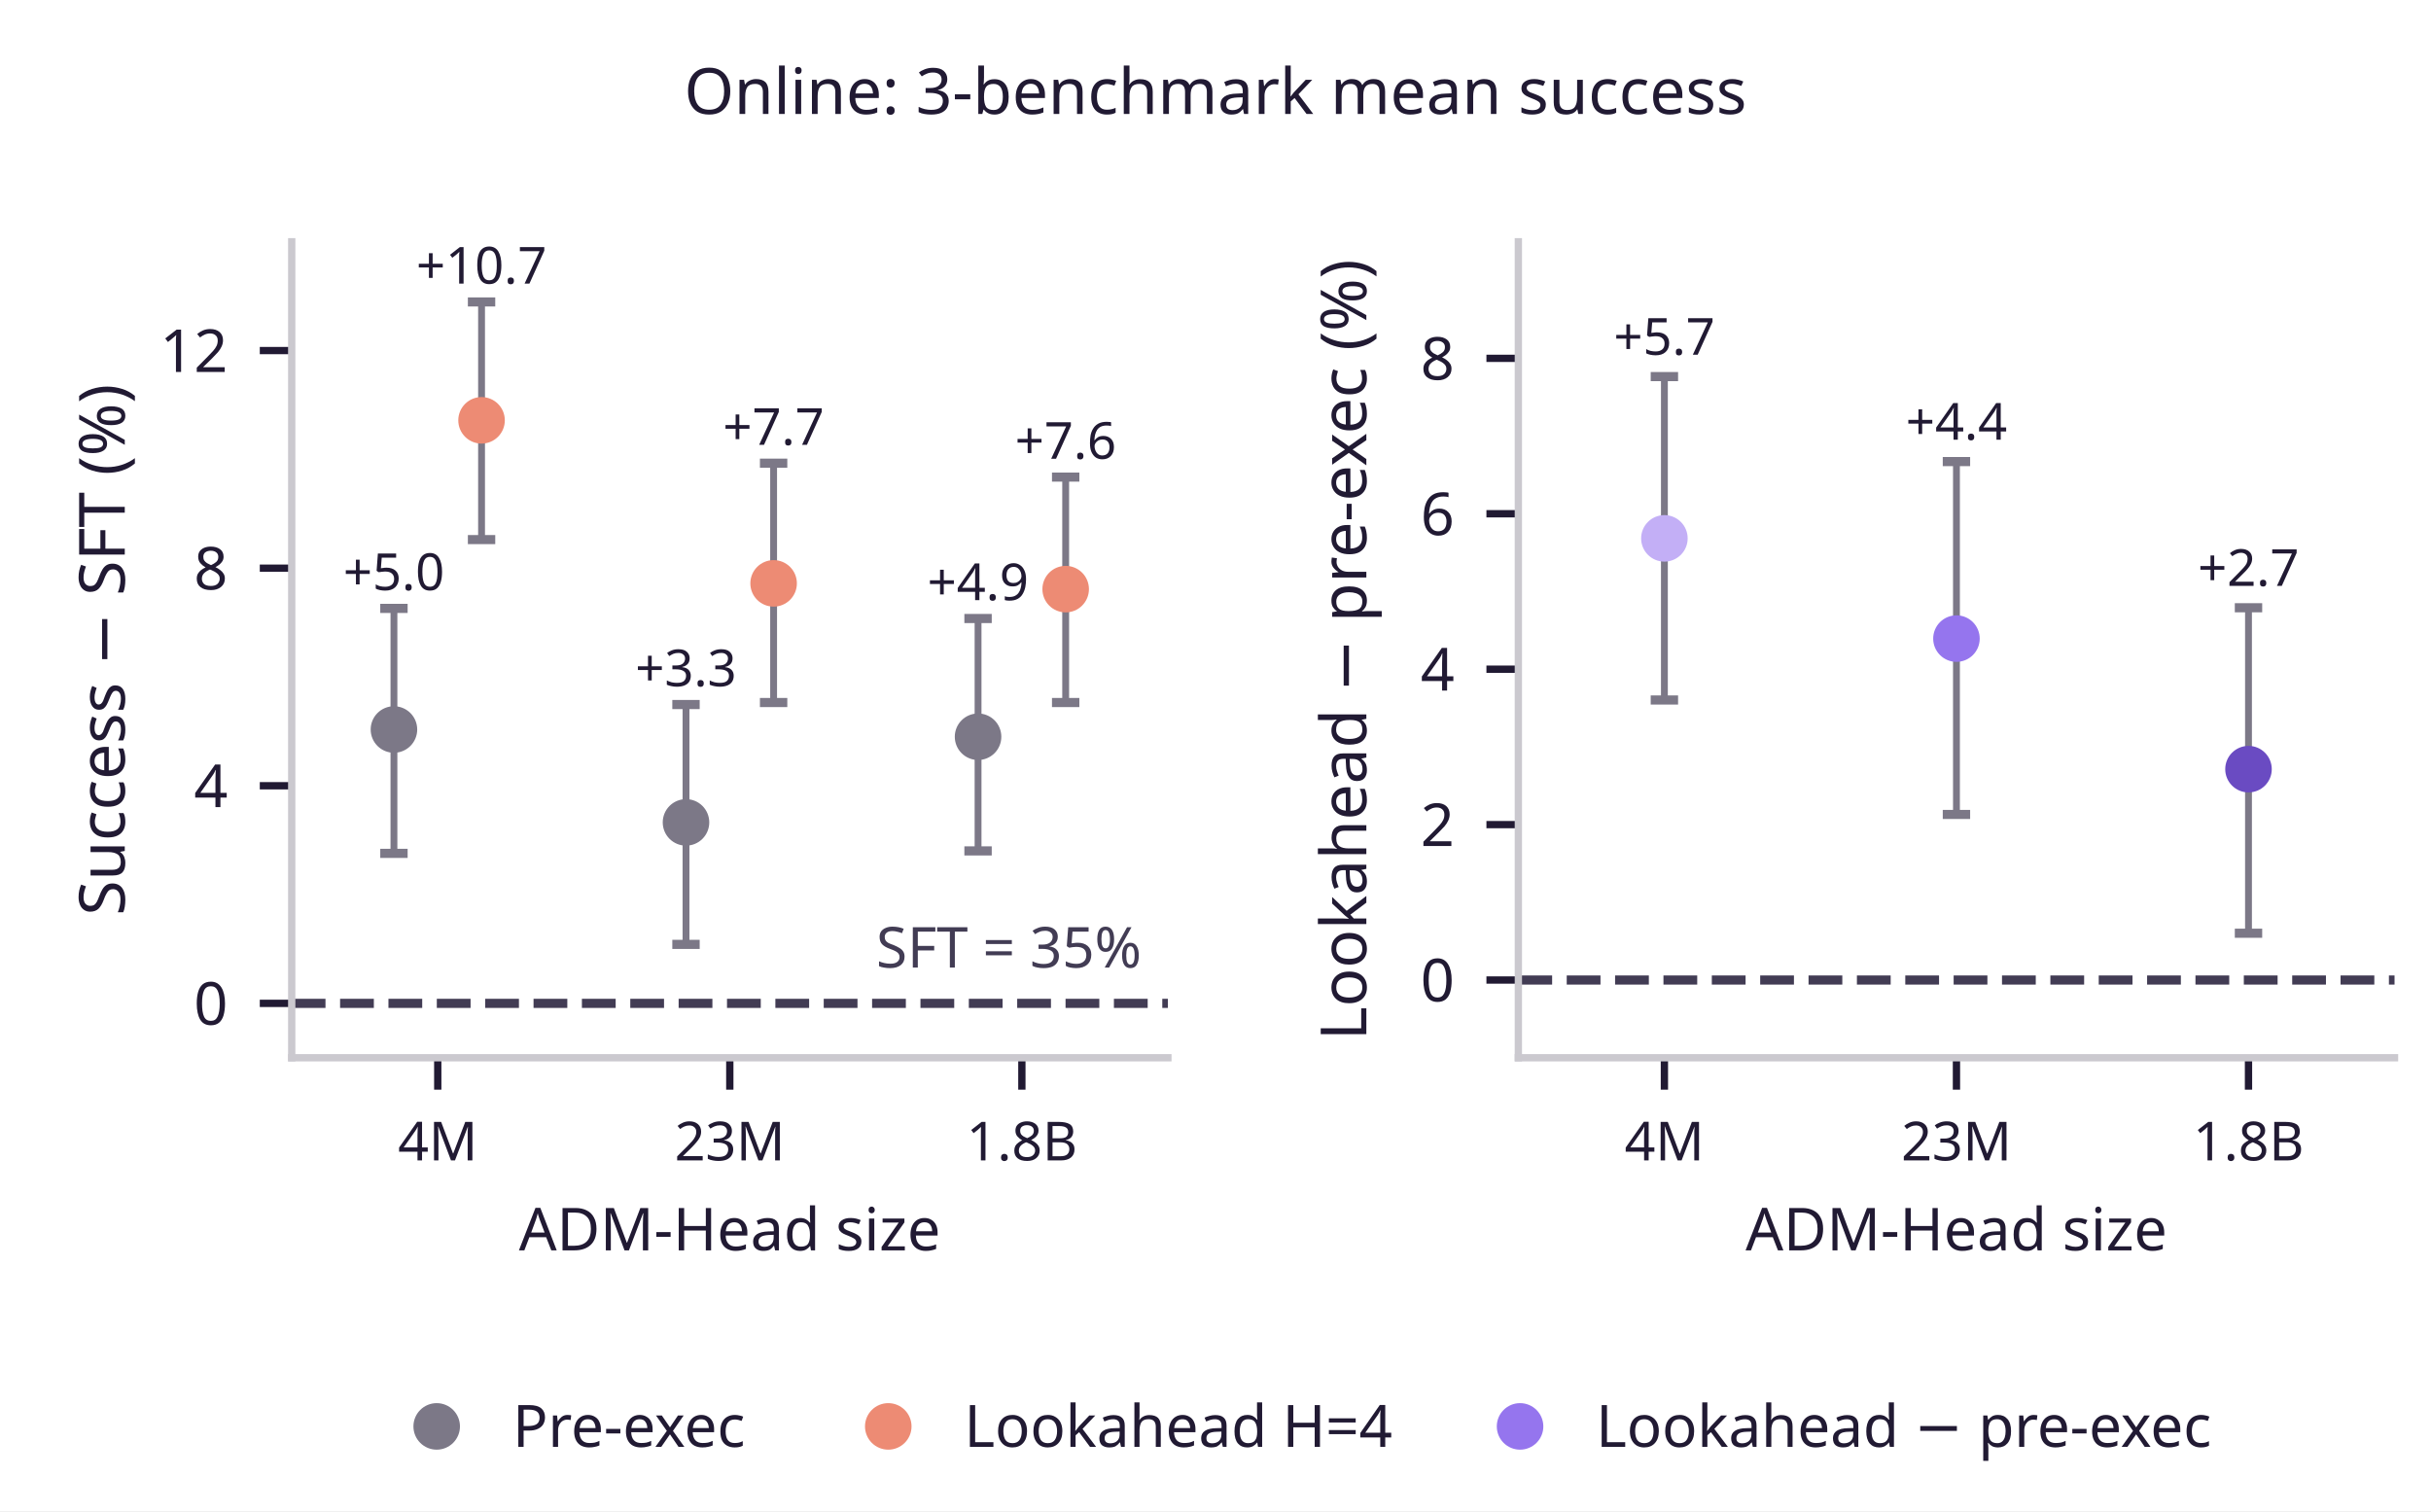
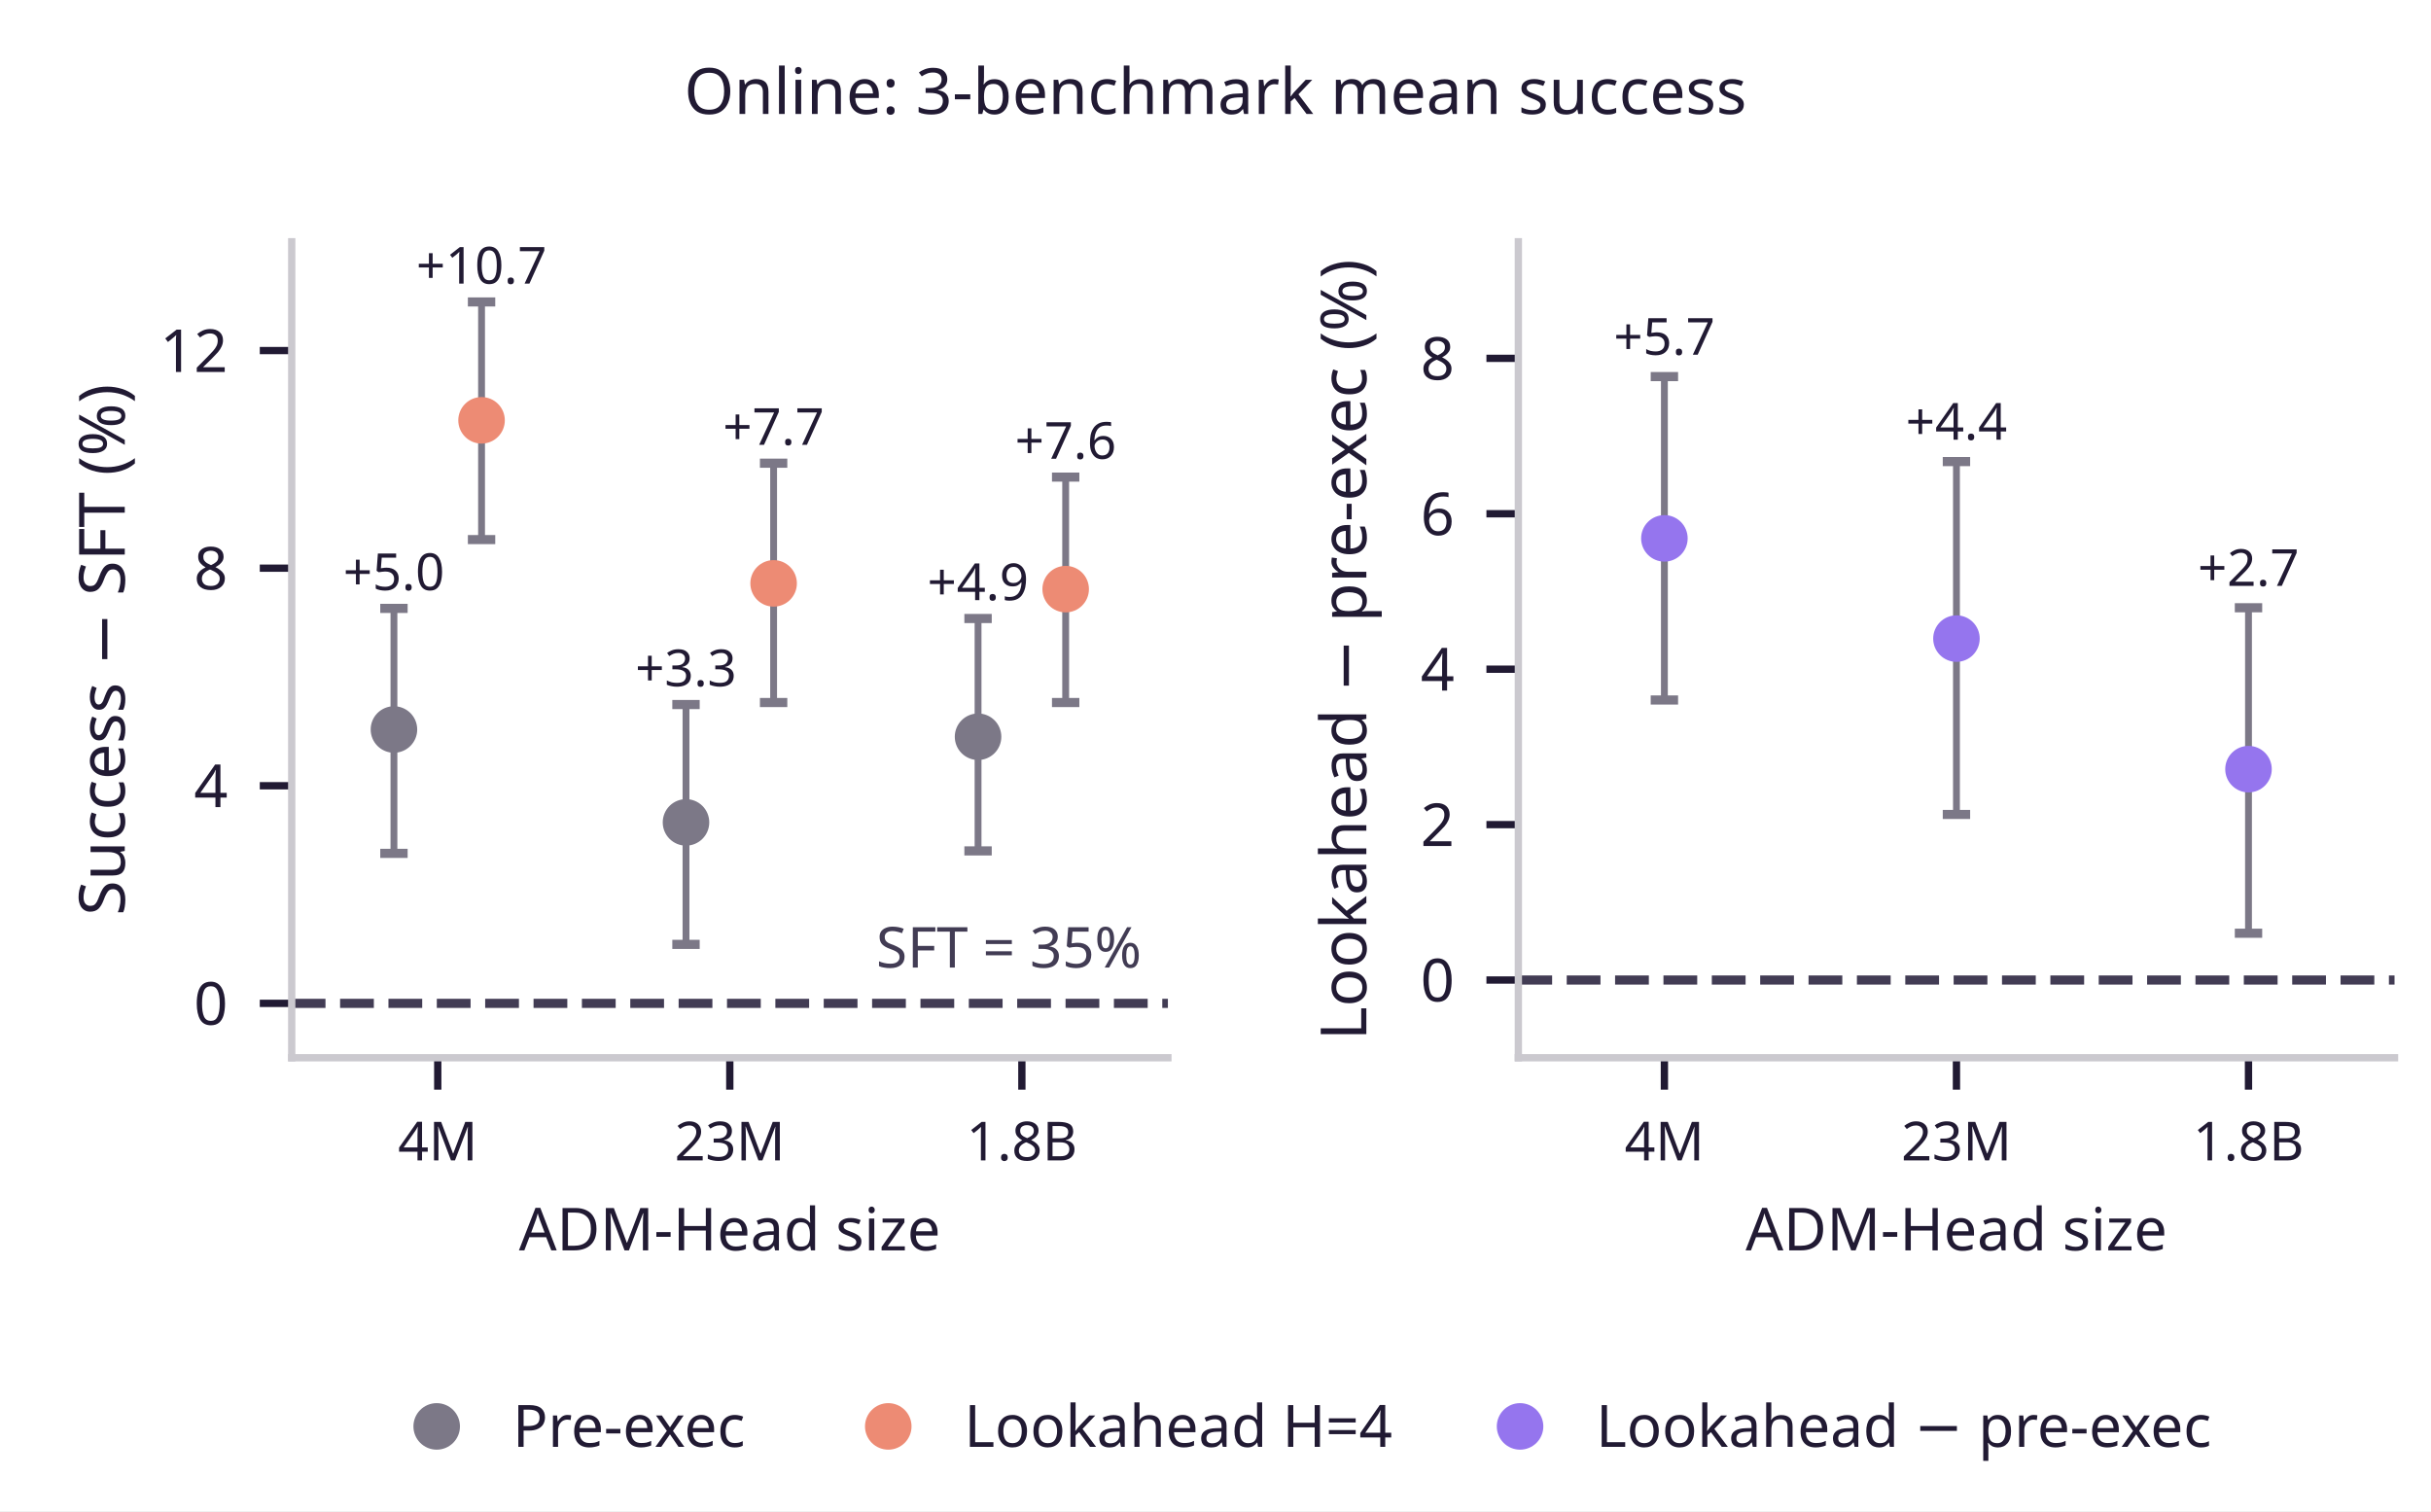
<svg xmlns="http://www.w3.org/2000/svg" xmlns:xlink="http://www.w3.org/1999/xlink" width="266.4pt" height="165.6pt" viewBox="0 0 266.4 165.6" version="1.1">
  <defs>
    <style type="text/css">*{stroke-linejoin: round; stroke-linecap: butt}</style>
  </defs>
  <g id="figure_1">
    <g id="patch_1">
      <path d="M 0 165.6 L 266.4 165.6 L 266.4 0 L 0 0 z " style="fill: #ffffff" />
    </g>
    <g id="axes_1">
      <g id="patch_2">
        <path d="M 31.968 115.92 L 127.983 115.92 L 127.983 26.496 L 31.968 26.496 z " style="fill: #ffffff" />
      </g>
      <g id="line2d_1">
-         <path d="M 31.968 109.958 L 127.983 109.958 " clip-path="url(#p1f131b0cde)" style="fill: none; stroke-dasharray: 3.7,1.6; stroke-dashoffset: 0; stroke: #423c54" />
+         <path d="M 31.968 109.958 L 127.983 109.958 " clip-path="url(#p833a7e7854)" style="fill: none; stroke-dasharray: 3.7,1.6; stroke-dashoffset: 0; stroke: #423c54" />
      </g>
      <g id="matplotlib.axis_1">
        <g id="xtick_1">
          <g id="line2d_2">
            <defs>
-               <path id="m6e76a0e6e7" d="M 0 0 L 0 3.5 " style="stroke: #211a33; stroke-width: 0.8" />
+               <path id="m2968e79f30" d="M 0 0 L 0 3.5 " style="stroke: #211a33; stroke-width: 0.8" />
            </defs>
            <g>
-               <use xlink:href="#m6e76a0e6e7" x="47.971" y="115.92" style="fill: #211a33; stroke: #211a33; stroke-width: 0.8" />
+               <use xlink:href="#m2968e79f30" x="47.971" y="115.92" style="fill: #211a33; stroke: #211a33; stroke-width: 0.8" />
            </g>
          </g>
          <g id="text_1">
            <text style="fill: #211a33; font: 5.9px 'Albert Sans'; text-anchor: middle" x="47.971" y="127.168" transform="rotate(-0 47.9705 127.168)">4M</text>
          </g>
        </g>
        <g id="xtick_2">
          <g id="line2d_3">
            <g>
-               <use xlink:href="#m6e76a0e6e7" x="79.975" y="115.92" style="fill: #211a33; stroke: #211a33; stroke-width: 0.8" />
+               <use xlink:href="#m2968e79f30" x="79.975" y="115.92" style="fill: #211a33; stroke: #211a33; stroke-width: 0.8" />
            </g>
          </g>
          <g id="text_2">
            <text style="fill: #211a33; font: 5.9px 'Albert Sans'; text-anchor: middle" x="79.975" y="127.168" transform="rotate(-0 79.9755 127.168)">23M</text>
          </g>
        </g>
        <g id="xtick_3">
          <g id="line2d_4">
            <g>
-               <use xlink:href="#m6e76a0e6e7" x="111.981" y="115.92" style="fill: #211a33; stroke: #211a33; stroke-width: 0.8" />
+               <use xlink:href="#m2968e79f30" x="111.981" y="115.92" style="fill: #211a33; stroke: #211a33; stroke-width: 0.8" />
            </g>
          </g>
          <g id="text_3">
            <text style="fill: #211a33; font: 5.9px 'Albert Sans'; text-anchor: middle" x="111.981" y="127.168" transform="rotate(-0 111.9805 127.168)">1.8B</text>
          </g>
        </g>
        <g id="text_4">
          <text style="fill: #211a33; font: 6.5px 'Albert Sans'; text-anchor: middle" x="79.975" y="137.028" transform="rotate(-0 79.9755 137.028)">ADM-Head size</text>
        </g>
      </g>
      <g id="matplotlib.axis_2">
        <g id="ytick_1">
          <g id="line2d_5">
            <defs>
-               <path id="m627008b966" d="M 0 0 L -3.5 0 " style="stroke: #211a33; stroke-width: 0.8" />
+               <path id="m007f7fd1d3" d="M 0 0 L -3.5 0 " style="stroke: #211a33; stroke-width: 0.8" />
            </defs>
            <g>
-               <use xlink:href="#m627008b966" x="31.968" y="109.958" style="fill: #211a33; stroke: #211a33; stroke-width: 0.8" />
+               <use xlink:href="#m007f7fd1d3" x="31.968" y="109.958" style="fill: #211a33; stroke: #211a33; stroke-width: 0.8" />
            </g>
          </g>
          <g id="text_5">
            <text style="fill: #211a33; font: 6.5px 'Albert Sans'; text-anchor: end" x="24.968" y="112.298" transform="rotate(-0 24.968 112.2984)">0</text>
          </g>
        </g>
        <g id="ytick_2">
          <g id="line2d_6">
            <g>
-               <use xlink:href="#m627008b966" x="31.968" y="86.112" style="fill: #211a33; stroke: #211a33; stroke-width: 0.8" />
+               <use xlink:href="#m007f7fd1d3" x="31.968" y="86.112" style="fill: #211a33; stroke: #211a33; stroke-width: 0.8" />
            </g>
          </g>
          <g id="text_6">
            <text style="fill: #211a33; font: 6.5px 'Albert Sans'; text-anchor: end" x="24.968" y="88.452" transform="rotate(-0 24.968 88.452)">4</text>
          </g>
        </g>
        <g id="ytick_3">
          <g id="line2d_7">
            <g>
-               <use xlink:href="#m627008b966" x="31.968" y="62.266" style="fill: #211a33; stroke: #211a33; stroke-width: 0.8" />
+               <use xlink:href="#m007f7fd1d3" x="31.968" y="62.266" style="fill: #211a33; stroke: #211a33; stroke-width: 0.8" />
            </g>
          </g>
          <g id="text_7">
            <text style="fill: #211a33; font: 6.5px 'Albert Sans'; text-anchor: end" x="24.968" y="64.606" transform="rotate(-0 24.968 64.6056)">8</text>
          </g>
        </g>
        <g id="ytick_4">
          <g id="line2d_8">
            <g>
-               <use xlink:href="#m627008b966" x="31.968" y="38.419" style="fill: #211a33; stroke: #211a33; stroke-width: 0.8" />
+               <use xlink:href="#m007f7fd1d3" x="31.968" y="38.419" style="fill: #211a33; stroke: #211a33; stroke-width: 0.8" />
            </g>
          </g>
          <g id="text_8">
            <text style="fill: #211a33; font: 6.5px 'Albert Sans'; text-anchor: end" x="24.968" y="40.759" transform="rotate(-0 24.968 40.7592)">12</text>
          </g>
        </g>
        <g id="text_9">
          <text style="fill: #211a33; font: 7px 'Albert Sans'; text-anchor: middle" x="13.673" y="71.208" transform="rotate(-90 13.67331 71.208)">Success − SFT (%)</text>
        </g>
      </g>
      <g id="patch_3">
        <path d="M 31.968 115.92 L 31.968 26.496 " style="fill: none; stroke: #cbc9cf; stroke-width: 0.8; stroke-linejoin: miter; stroke-linecap: square" />
      </g>
      <g id="patch_4">
        <path d="M 31.968 115.92 L 127.983 115.92 " style="fill: none; stroke: #cbc9cf; stroke-width: 0.8; stroke-linejoin: miter; stroke-linecap: square" />
      </g>
      <g id="LineCollection_1">
-         <path d="M 43.17 93.519 L 43.17 66.676 " clip-path="url(#p1f131b0cde)" style="fill: none; stroke: #7c7887; stroke-width: 0.75" />
+         <path d="M 43.17 93.519 L 43.17 66.676 " clip-path="url(#p833a7e7854)" style="fill: none; stroke: #7c7887; stroke-width: 0.75" />
      </g>
      <g id="line2d_9">
        <defs>
-           <path id="m4e848534e8" d="M 1.5 0 L -1.5 -0 " style="stroke: #7c7887" />
+           <path id="m5a3e186fe9" d="M 1.5 0 L -1.5 -0 " style="stroke: #7c7887" />
        </defs>
-         <g clip-path="url(#p1f131b0cde)">
-           <use xlink:href="#m4e848534e8" x="43.17" y="93.519" style="fill: #7c7887; stroke: #7c7887" />
+         <g clip-path="url(#p833a7e7854)">
+           <use xlink:href="#m5a3e186fe9" x="43.17" y="93.519" style="fill: #7c7887; stroke: #7c7887" />
        </g>
      </g>
      <g id="line2d_10">
-         <g clip-path="url(#p1f131b0cde)">
-           <use xlink:href="#m4e848534e8" x="43.17" y="66.676" style="fill: #7c7887; stroke: #7c7887" />
+         <g clip-path="url(#p833a7e7854)">
+           <use xlink:href="#m5a3e186fe9" x="43.17" y="66.676" style="fill: #7c7887; stroke: #7c7887" />
        </g>
      </g>
      <g id="text_10">
        <text style="fill: #211a33; font: 5.6px 'Albert Sans'; text-anchor: middle" x="43.17" y="64.662" transform="rotate(-0 43.16975 64.66175)">+5.0</text>
      </g>
      <g id="LineCollection_2">
-         <path d="M 52.771 59.133 L 52.771 33.091 " clip-path="url(#p1f131b0cde)" style="fill: none; stroke: #7c7887; stroke-width: 0.75" />
+         <path d="M 52.771 59.133 L 52.771 33.091 " clip-path="url(#p833a7e7854)" style="fill: none; stroke: #7c7887; stroke-width: 0.75" />
      </g>
      <g id="line2d_11">
-         <g clip-path="url(#p1f131b0cde)">
-           <use xlink:href="#m4e848534e8" x="52.771" y="59.133" style="fill: #7c7887; stroke: #7c7887" />
+         <g clip-path="url(#p833a7e7854)">
+           <use xlink:href="#m5a3e186fe9" x="52.771" y="59.133" style="fill: #7c7887; stroke: #7c7887" />
        </g>
      </g>
      <g id="line2d_12">
-         <g clip-path="url(#p1f131b0cde)">
-           <use xlink:href="#m4e848534e8" x="52.771" y="33.091" style="fill: #7c7887; stroke: #7c7887" />
+         <g clip-path="url(#p833a7e7854)">
+           <use xlink:href="#m5a3e186fe9" x="52.771" y="33.091" style="fill: #7c7887; stroke: #7c7887" />
        </g>
      </g>
      <g id="text_11">
        <text style="fill: #211a33; font: 5.6px 'Albert Sans'; text-anchor: middle" x="52.771" y="31.077" transform="rotate(-0 52.77125 31.07705)">+10.7</text>
      </g>
      <g id="LineCollection_3">
-         <path d="M 75.175 103.494 L 75.175 77.209 " clip-path="url(#p1f131b0cde)" style="fill: none; stroke: #7c7887; stroke-width: 0.75" />
+         <path d="M 75.175 103.494 L 75.175 77.209 " clip-path="url(#p833a7e7854)" style="fill: none; stroke: #7c7887; stroke-width: 0.75" />
      </g>
      <g id="line2d_13">
-         <g clip-path="url(#p1f131b0cde)">
-           <use xlink:href="#m4e848534e8" x="75.175" y="103.494" style="fill: #7c7887; stroke: #7c7887" />
+         <g clip-path="url(#p833a7e7854)">
+           <use xlink:href="#m5a3e186fe9" x="75.175" y="103.494" style="fill: #7c7887; stroke: #7c7887" />
        </g>
      </g>
      <g id="line2d_14">
-         <g clip-path="url(#p1f131b0cde)">
-           <use xlink:href="#m4e848534e8" x="75.175" y="77.209" style="fill: #7c7887; stroke: #7c7887" />
+         <g clip-path="url(#p833a7e7854)">
+           <use xlink:href="#m5a3e186fe9" x="75.175" y="77.209" style="fill: #7c7887; stroke: #7c7887" />
        </g>
      </g>
      <g id="text_12">
        <text style="fill: #211a33; font: 5.6px 'Albert Sans'; text-anchor: middle" x="75.175" y="75.195" transform="rotate(-0 75.17475 75.19516)">+3.3</text>
      </g>
      <g id="LineCollection_4">
-         <path d="M 84.776 76.991 L 84.776 50.762 " clip-path="url(#p1f131b0cde)" style="fill: none; stroke: #7c7887; stroke-width: 0.75" />
+         <path d="M 84.776 76.991 L 84.776 50.762 " clip-path="url(#p833a7e7854)" style="fill: none; stroke: #7c7887; stroke-width: 0.75" />
      </g>
      <g id="line2d_15">
-         <g clip-path="url(#p1f131b0cde)">
-           <use xlink:href="#m4e848534e8" x="84.776" y="76.991" style="fill: #7c7887; stroke: #7c7887" />
+         <g clip-path="url(#p833a7e7854)">
+           <use xlink:href="#m5a3e186fe9" x="84.776" y="76.991" style="fill: #7c7887; stroke: #7c7887" />
        </g>
      </g>
      <g id="line2d_16">
-         <g clip-path="url(#p1f131b0cde)">
-           <use xlink:href="#m4e848534e8" x="84.776" y="50.762" style="fill: #7c7887; stroke: #7c7887" />
+         <g clip-path="url(#p833a7e7854)">
+           <use xlink:href="#m5a3e186fe9" x="84.776" y="50.762" style="fill: #7c7887; stroke: #7c7887" />
        </g>
      </g>
      <g id="text_13">
        <text style="fill: #211a33; font: 5.6px 'Albert Sans'; text-anchor: middle" x="84.776" y="48.747" transform="rotate(-0 84.77625 48.74731)">+7.7</text>
      </g>
      <g id="LineCollection_5">
-         <path d="M 107.18 93.252 L 107.18 67.781 " clip-path="url(#p1f131b0cde)" style="fill: none; stroke: #7c7887; stroke-width: 0.75" />
+         <path d="M 107.18 93.252 L 107.18 67.781 " clip-path="url(#p833a7e7854)" style="fill: none; stroke: #7c7887; stroke-width: 0.75" />
      </g>
      <g id="line2d_17">
-         <g clip-path="url(#p1f131b0cde)">
-           <use xlink:href="#m4e848534e8" x="107.18" y="93.252" style="fill: #7c7887; stroke: #7c7887" />
+         <g clip-path="url(#p833a7e7854)">
+           <use xlink:href="#m5a3e186fe9" x="107.18" y="93.252" style="fill: #7c7887; stroke: #7c7887" />
        </g>
      </g>
      <g id="line2d_18">
-         <g clip-path="url(#p1f131b0cde)">
-           <use xlink:href="#m4e848534e8" x="107.18" y="67.781" style="fill: #7c7887; stroke: #7c7887" />
+         <g clip-path="url(#p833a7e7854)">
+           <use xlink:href="#m5a3e186fe9" x="107.18" y="67.781" style="fill: #7c7887; stroke: #7c7887" />
        </g>
      </g>
      <g id="text_14">
        <text style="fill: #211a33; font: 5.6px 'Albert Sans'; text-anchor: middle" x="107.18" y="65.766" transform="rotate(-0 107.1797 65.7664)">+4.9</text>
      </g>
      <g id="LineCollection_6">
-         <path d="M 116.781 76.992 L 116.781 52.285 " clip-path="url(#p1f131b0cde)" style="fill: none; stroke: #7c7887; stroke-width: 0.75" />
+         <path d="M 116.781 76.992 L 116.781 52.285 " clip-path="url(#p833a7e7854)" style="fill: none; stroke: #7c7887; stroke-width: 0.75" />
      </g>
      <g id="line2d_19">
-         <g clip-path="url(#p1f131b0cde)">
-           <use xlink:href="#m4e848534e8" x="116.781" y="76.992" style="fill: #7c7887; stroke: #7c7887" />
+         <g clip-path="url(#p833a7e7854)">
+           <use xlink:href="#m5a3e186fe9" x="116.781" y="76.992" style="fill: #7c7887; stroke: #7c7887" />
        </g>
      </g>
      <g id="line2d_20">
-         <g clip-path="url(#p1f131b0cde)">
-           <use xlink:href="#m4e848534e8" x="116.781" y="52.285" style="fill: #7c7887; stroke: #7c7887" />
+         <g clip-path="url(#p833a7e7854)">
+           <use xlink:href="#m5a3e186fe9" x="116.781" y="52.285" style="fill: #7c7887; stroke: #7c7887" />
        </g>
      </g>
      <g id="text_15">
        <text style="fill: #211a33; font: 5.6px 'Albert Sans'; text-anchor: middle" x="116.781" y="50.271" transform="rotate(-0 116.7812 50.27069)">+7.6</text>
      </g>
      <g id="text_16">
        <text style="fill: #423c54; font: 6.2px 'Albert Sans'; text-anchor: end" x="125.103" y="106.036" transform="rotate(-0 125.1025 106.0357)">SFT = 35%</text>
      </g>
      <g id="line2d_21">
        <defs>
-           <path id="m07f2026470" d="M 0 2.05 C 0.544 2.05 1.065 1.834 1.45 1.45 C 1.834 1.065 2.05 0.544 2.05 0 C 2.05 -0.544 1.834 -1.065 1.45 -1.45 C 1.065 -1.834 0.544 -2.05 0 -2.05 C -0.544 -2.05 -1.065 -1.834 -1.45 -1.45 C -1.834 -1.065 -2.05 -0.544 -2.05 0 C -2.05 0.544 -1.834 1.065 -1.45 1.45 C -1.065 1.834 -0.544 2.05 0 2.05 z " style="stroke: #7c7887" />
+           <path id="mf284fec061" d="M 0 2.05 C 0.544 2.05 1.065 1.834 1.45 1.45 C 1.834 1.065 2.05 0.544 2.05 0 C 2.05 -0.544 1.834 -1.065 1.45 -1.45 C 1.065 -1.834 0.544 -2.05 0 -2.05 C -0.544 -2.05 -1.065 -1.834 -1.45 -1.45 C -1.834 -1.065 -2.05 -0.544 -2.05 0 C -2.05 0.544 -1.834 1.065 -1.45 1.45 C -1.065 1.834 -0.544 2.05 0 2.05 z " style="stroke: #7c7887" />
        </defs>
-         <g clip-path="url(#p1f131b0cde)">
-           <use xlink:href="#m07f2026470" x="43.17" y="79.946" style="fill: #7c7887; stroke: #7c7887" />
+         <g clip-path="url(#p833a7e7854)">
+           <use xlink:href="#mf284fec061" x="43.17" y="79.946" style="fill: #7c7887; stroke: #7c7887" />
        </g>
      </g>
      <g id="line2d_22">
        <defs>
-           <path id="m2e774ea4b0" d="M 0 2.05 C 0.544 2.05 1.065 1.834 1.45 1.45 C 1.834 1.065 2.05 0.544 2.05 0 C 2.05 -0.544 1.834 -1.065 1.45 -1.45 C 1.065 -1.834 0.544 -2.05 0 -2.05 C -0.544 -2.05 -1.065 -1.834 -1.45 -1.45 C -1.834 -1.065 -2.05 -0.544 -2.05 0 C -2.05 0.544 -1.834 1.065 -1.45 1.45 C -1.065 1.834 -0.544 2.05 0 2.05 z " style="stroke: #ed8b74" />
+           <path id="m9a585de146" d="M 0 2.05 C 0.544 2.05 1.065 1.834 1.45 1.45 C 1.834 1.065 2.05 0.544 2.05 0 C 2.05 -0.544 1.834 -1.065 1.45 -1.45 C 1.065 -1.834 0.544 -2.05 0 -2.05 C -0.544 -2.05 -1.065 -1.834 -1.45 -1.45 C -1.834 -1.065 -2.05 -0.544 -2.05 0 C -2.05 0.544 -1.834 1.065 -1.45 1.45 C -1.065 1.834 -0.544 2.05 0 2.05 z " style="stroke: #ed8b74" />
        </defs>
-         <g clip-path="url(#p1f131b0cde)">
-           <use xlink:href="#m2e774ea4b0" x="52.771" y="46.064" style="fill: #ed8b74; stroke: #ed8b74" />
+         <g clip-path="url(#p833a7e7854)">
+           <use xlink:href="#m9a585de146" x="52.771" y="46.064" style="fill: #ed8b74; stroke: #ed8b74" />
        </g>
      </g>
      <g id="line2d_23">
-         <g clip-path="url(#p1f131b0cde)">
-           <use xlink:href="#m07f2026470" x="75.175" y="90.125" style="fill: #7c7887; stroke: #7c7887" />
+         <g clip-path="url(#p833a7e7854)">
+           <use xlink:href="#mf284fec061" x="75.175" y="90.125" style="fill: #7c7887; stroke: #7c7887" />
        </g>
      </g>
      <g id="line2d_24">
-         <g clip-path="url(#p1f131b0cde)">
-           <use xlink:href="#m2e774ea4b0" x="84.776" y="63.932" style="fill: #ed8b74; stroke: #ed8b74" />
+         <g clip-path="url(#p833a7e7854)">
+           <use xlink:href="#m9a585de146" x="84.776" y="63.932" style="fill: #ed8b74; stroke: #ed8b74" />
        </g>
      </g>
      <g id="line2d_25">
-         <g clip-path="url(#p1f131b0cde)">
-           <use xlink:href="#m07f2026470" x="107.18" y="80.74" style="fill: #7c7887; stroke: #7c7887" />
+         <g clip-path="url(#p833a7e7854)">
+           <use xlink:href="#mf284fec061" x="107.18" y="80.74" style="fill: #7c7887; stroke: #7c7887" />
        </g>
      </g>
      <g id="line2d_26">
-         <g clip-path="url(#p1f131b0cde)">
-           <use xlink:href="#m2e774ea4b0" x="116.781" y="64.563" style="fill: #ed8b74; stroke: #ed8b74" />
+         <g clip-path="url(#p833a7e7854)">
+           <use xlink:href="#m9a585de146" x="116.781" y="64.563" style="fill: #ed8b74; stroke: #ed8b74" />
        </g>
      </g>
    </g>
    <g id="axes_2">
      <g id="patch_5">
        <path d="M 166.389 115.92 L 262.404 115.92 L 262.404 26.496 L 166.389 26.496 z " style="fill: #ffffff" />
      </g>
      <g id="line2d_27">
-         <path d="M 166.389 107.403 L 262.404 107.403 " clip-path="url(#p30c6033f74)" style="fill: none; stroke-dasharray: 3.7,1.6; stroke-dashoffset: 0; stroke: #423c54" />
+         <path d="M 166.389 107.403 L 262.404 107.403 " clip-path="url(#p208d2e3957)" style="fill: none; stroke-dasharray: 3.7,1.6; stroke-dashoffset: 0; stroke: #423c54" />
      </g>
      <g id="matplotlib.axis_3">
        <g id="xtick_4">
          <g id="line2d_28">
            <g>
-               <use xlink:href="#m6e76a0e6e7" x="182.392" y="115.92" style="fill: #211a33; stroke: #211a33; stroke-width: 0.8" />
+               <use xlink:href="#m2968e79f30" x="182.392" y="115.92" style="fill: #211a33; stroke: #211a33; stroke-width: 0.8" />
            </g>
          </g>
          <g id="text_17">
            <text style="fill: #211a33; font: 5.9px 'Albert Sans'; text-anchor: middle" x="182.392" y="127.168" transform="rotate(-0 182.3915 127.168)">4M</text>
          </g>
        </g>
        <g id="xtick_5">
          <g id="line2d_29">
            <g>
-               <use xlink:href="#m6e76a0e6e7" x="214.397" y="115.92" style="fill: #211a33; stroke: #211a33; stroke-width: 0.8" />
+               <use xlink:href="#m2968e79f30" x="214.397" y="115.92" style="fill: #211a33; stroke: #211a33; stroke-width: 0.8" />
            </g>
          </g>
          <g id="text_18">
            <text style="fill: #211a33; font: 5.9px 'Albert Sans'; text-anchor: middle" x="214.397" y="127.168" transform="rotate(-0 214.3965 127.168)">23M</text>
          </g>
        </g>
        <g id="xtick_6">
          <g id="line2d_30">
            <g>
-               <use xlink:href="#m6e76a0e6e7" x="246.401" y="115.92" style="fill: #211a33; stroke: #211a33; stroke-width: 0.8" />
+               <use xlink:href="#m2968e79f30" x="246.401" y="115.92" style="fill: #211a33; stroke: #211a33; stroke-width: 0.8" />
            </g>
          </g>
          <g id="text_19">
            <text style="fill: #211a33; font: 5.9px 'Albert Sans'; text-anchor: middle" x="246.401" y="127.168" transform="rotate(-0 246.4015 127.168)">1.8B</text>
          </g>
        </g>
        <g id="text_20">
          <text style="fill: #211a33; font: 6.5px 'Albert Sans'; text-anchor: middle" x="214.397" y="137.028" transform="rotate(-0 214.3965 137.028)">ADM-Head size</text>
        </g>
      </g>
      <g id="matplotlib.axis_4">
        <g id="ytick_5">
          <g id="line2d_31">
            <g>
-               <use xlink:href="#m627008b966" x="166.389" y="107.403" style="fill: #211a33; stroke: #211a33; stroke-width: 0.8" />
+               <use xlink:href="#m007f7fd1d3" x="166.389" y="107.403" style="fill: #211a33; stroke: #211a33; stroke-width: 0.8" />
            </g>
          </g>
          <g id="text_21">
            <text style="fill: #211a33; font: 6.5px 'Albert Sans'; text-anchor: end" x="159.389" y="109.743" transform="rotate(-0 159.389 109.7434)">0</text>
          </g>
        </g>
        <g id="ytick_6">
          <g id="line2d_32">
            <g>
-               <use xlink:href="#m627008b966" x="166.389" y="90.37" style="fill: #211a33; stroke: #211a33; stroke-width: 0.8" />
+               <use xlink:href="#m007f7fd1d3" x="166.389" y="90.37" style="fill: #211a33; stroke: #211a33; stroke-width: 0.8" />
            </g>
          </g>
          <g id="text_22">
            <text style="fill: #211a33; font: 6.5px 'Albert Sans'; text-anchor: end" x="159.389" y="92.71" transform="rotate(-0 159.389 92.71029)">2</text>
          </g>
        </g>
        <g id="ytick_7">
          <g id="line2d_33">
            <g>
-               <use xlink:href="#m627008b966" x="166.389" y="73.337" style="fill: #211a33; stroke: #211a33; stroke-width: 0.8" />
+               <use xlink:href="#m007f7fd1d3" x="166.389" y="73.337" style="fill: #211a33; stroke: #211a33; stroke-width: 0.8" />
            </g>
          </g>
          <g id="text_23">
            <text style="fill: #211a33; font: 6.5px 'Albert Sans'; text-anchor: end" x="159.389" y="75.677" transform="rotate(-0 159.389 75.67714)">4</text>
          </g>
        </g>
        <g id="ytick_8">
          <g id="line2d_34">
            <g>
-               <use xlink:href="#m627008b966" x="166.389" y="56.304" style="fill: #211a33; stroke: #211a33; stroke-width: 0.8" />
+               <use xlink:href="#m007f7fd1d3" x="166.389" y="56.304" style="fill: #211a33; stroke: #211a33; stroke-width: 0.8" />
            </g>
          </g>
          <g id="text_24">
            <text style="fill: #211a33; font: 6.5px 'Albert Sans'; text-anchor: end" x="159.389" y="58.644" transform="rotate(-0 159.389 58.644)">6</text>
          </g>
        </g>
        <g id="ytick_9">
          <g id="line2d_35">
            <g>
-               <use xlink:href="#m627008b966" x="166.389" y="39.271" style="fill: #211a33; stroke: #211a33; stroke-width: 0.8" />
+               <use xlink:href="#m007f7fd1d3" x="166.389" y="39.271" style="fill: #211a33; stroke: #211a33; stroke-width: 0.8" />
            </g>
          </g>
          <g id="text_25">
            <text style="fill: #211a33; font: 6.5px 'Albert Sans'; text-anchor: end" x="159.389" y="41.611" transform="rotate(-0 159.389 41.61086)">8</text>
          </g>
        </g>
        <g id="text_26">
          <text style="fill: #211a33; font: 7px 'Albert Sans'; text-anchor: middle" x="149.732" y="71.208" transform="rotate(-90 149.7315 71.208)">Lookahead − pre-exec (%)</text>
        </g>
      </g>
      <g id="patch_6">
        <path d="M 166.389 115.92 L 166.389 26.496 " style="fill: none; stroke: #cbc9cf; stroke-width: 0.8; stroke-linejoin: miter; stroke-linecap: square" />
      </g>
      <g id="patch_7">
        <path d="M 166.389 115.92 L 262.404 115.92 " style="fill: none; stroke: #cbc9cf; stroke-width: 0.8; stroke-linejoin: miter; stroke-linecap: square" />
      </g>
      <g id="LineCollection_7">
-         <path d="M 182.392 76.711 L 182.392 41.27 " clip-path="url(#p30c6033f74)" style="fill: none; stroke: #7c7887; stroke-width: 0.75" />
+         <path d="M 182.392 76.711 L 182.392 41.27 " clip-path="url(#p208d2e3957)" style="fill: none; stroke: #7c7887; stroke-width: 0.75" />
      </g>
      <g id="line2d_36">
-         <g clip-path="url(#p30c6033f74)">
-           <use xlink:href="#m4e848534e8" x="182.392" y="76.711" style="fill: #7c7887; stroke: #7c7887" />
+         <g clip-path="url(#p208d2e3957)">
+           <use xlink:href="#m5a3e186fe9" x="182.392" y="76.711" style="fill: #7c7887; stroke: #7c7887" />
        </g>
      </g>
      <g id="line2d_37">
-         <g clip-path="url(#p30c6033f74)">
-           <use xlink:href="#m4e848534e8" x="182.392" y="41.27" style="fill: #7c7887; stroke: #7c7887" />
+         <g clip-path="url(#p208d2e3957)">
+           <use xlink:href="#m5a3e186fe9" x="182.392" y="41.27" style="fill: #7c7887; stroke: #7c7887" />
        </g>
      </g>
      <g id="text_27">
        <text style="fill: #211a33; font: 5.6px 'Albert Sans'; text-anchor: middle" x="182.392" y="38.872" transform="rotate(-0 182.3915 38.87243)">+5.7</text>
      </g>
      <g id="LineCollection_8">
-         <path d="M 214.397 89.254 L 214.397 50.584 " clip-path="url(#p30c6033f74)" style="fill: none; stroke: #7c7887; stroke-width: 0.75" />
+         <path d="M 214.397 89.254 L 214.397 50.584 " clip-path="url(#p208d2e3957)" style="fill: none; stroke: #7c7887; stroke-width: 0.75" />
      </g>
      <g id="line2d_38">
-         <g clip-path="url(#p30c6033f74)">
-           <use xlink:href="#m4e848534e8" x="214.397" y="89.254" style="fill: #7c7887; stroke: #7c7887" />
+         <g clip-path="url(#p208d2e3957)">
+           <use xlink:href="#m5a3e186fe9" x="214.397" y="89.254" style="fill: #7c7887; stroke: #7c7887" />
        </g>
      </g>
      <g id="line2d_39">
-         <g clip-path="url(#p30c6033f74)">
-           <use xlink:href="#m4e848534e8" x="214.397" y="50.584" style="fill: #7c7887; stroke: #7c7887" />
+         <g clip-path="url(#p208d2e3957)">
+           <use xlink:href="#m5a3e186fe9" x="214.397" y="50.584" style="fill: #7c7887; stroke: #7c7887" />
        </g>
      </g>
      <g id="text_28">
        <text style="fill: #211a33; font: 5.6px 'Albert Sans'; text-anchor: middle" x="214.397" y="48.186" transform="rotate(-0 214.3965 48.18606)">+4.4</text>
      </g>
      <g id="LineCollection_9">
-         <path d="M 246.401 102.27 L 246.401 66.604 " clip-path="url(#p30c6033f74)" style="fill: none; stroke: #7c7887; stroke-width: 0.75" />
+         <path d="M 246.401 102.27 L 246.401 66.604 " clip-path="url(#p208d2e3957)" style="fill: none; stroke: #7c7887; stroke-width: 0.75" />
      </g>
      <g id="line2d_40">
-         <g clip-path="url(#p30c6033f74)">
-           <use xlink:href="#m4e848534e8" x="246.401" y="102.27" style="fill: #7c7887; stroke: #7c7887" />
+         <g clip-path="url(#p208d2e3957)">
+           <use xlink:href="#m5a3e186fe9" x="246.401" y="102.27" style="fill: #7c7887; stroke: #7c7887" />
        </g>
      </g>
      <g id="line2d_41">
-         <g clip-path="url(#p30c6033f74)">
-           <use xlink:href="#m4e848534e8" x="246.401" y="66.604" style="fill: #7c7887; stroke: #7c7887" />
+         <g clip-path="url(#p208d2e3957)">
+           <use xlink:href="#m5a3e186fe9" x="246.401" y="66.604" style="fill: #7c7887; stroke: #7c7887" />
        </g>
      </g>
      <g id="text_29">
        <text style="fill: #211a33; font: 5.6px 'Albert Sans'; text-anchor: middle" x="246.401" y="64.207" transform="rotate(-0 246.4015 64.20691)">+2.7</text>
      </g>
      <g id="line2d_42">
        <defs>
-           <path id="m9f743860e1" d="M 0 2.05 C 0.544 2.05 1.065 1.834 1.45 1.45 C 1.834 1.065 2.05 0.544 2.05 0 C 2.05 -0.544 1.834 -1.065 1.45 -1.45 C 1.065 -1.834 0.544 -2.05 0 -2.05 C -0.544 -2.05 -1.065 -1.834 -1.45 -1.45 C -1.834 -1.065 -2.05 -0.544 -2.05 0 C -2.05 0.544 -1.834 1.065 -1.45 1.45 C -1.065 1.834 -0.544 2.05 0 2.05 z " style="stroke: #c3aff6" />
+           <path id="mab739a21d6" d="M 0 2.05 C 0.544 2.05 1.065 1.834 1.45 1.45 C 1.834 1.065 2.05 0.544 2.05 0 C 2.05 -0.544 1.834 -1.065 1.45 -1.45 C 1.065 -1.834 0.544 -2.05 0 -2.05 C -0.544 -2.05 -1.065 -1.834 -1.45 -1.45 C -1.834 -1.065 -2.05 -0.544 -2.05 0 C -2.05 0.544 -1.834 1.065 -1.45 1.45 C -1.065 1.834 -0.544 2.05 0 2.05 z " style="stroke: #9575ee" />
        </defs>
-         <g clip-path="url(#p30c6033f74)">
-           <use xlink:href="#m9f743860e1" x="182.392" y="59" style="fill: #c3aff6; stroke: #c3aff6" />
+         <g clip-path="url(#p208d2e3957)">
+           <use xlink:href="#mab739a21d6" x="182.392" y="59" style="fill: #9575ee; stroke: #9575ee" />
        </g>
      </g>
      <g id="line2d_43">
-         <defs>
-           <path id="mdc8a953043" d="M 0 2.05 C 0.544 2.05 1.065 1.834 1.45 1.45 C 1.834 1.065 2.05 0.544 2.05 0 C 2.05 -0.544 1.834 -1.065 1.45 -1.45 C 1.065 -1.834 0.544 -2.05 0 -2.05 C -0.544 -2.05 -1.065 -1.834 -1.45 -1.45 C -1.834 -1.065 -2.05 -0.544 -2.05 0 C -2.05 0.544 -1.834 1.065 -1.45 1.45 C -1.065 1.834 -0.544 2.05 0 2.05 z " style="stroke: #9575ee" />
-         </defs>
-         <g clip-path="url(#p30c6033f74)">
-           <use xlink:href="#mdc8a953043" x="214.397" y="69.984" style="fill: #9575ee; stroke: #9575ee" />
+         <g clip-path="url(#p208d2e3957)">
+           <use xlink:href="#mab739a21d6" x="214.397" y="69.984" style="fill: #9575ee; stroke: #9575ee" />
        </g>
      </g>
      <g id="line2d_44">
-         <defs>
-           <path id="m30e15b90d7" d="M 0 2.05 C 0.544 2.05 1.065 1.834 1.45 1.45 C 1.834 1.065 2.05 0.544 2.05 0 C 2.05 -0.544 1.834 -1.065 1.45 -1.45 C 1.065 -1.834 0.544 -2.05 0 -2.05 C -0.544 -2.05 -1.065 -1.834 -1.45 -1.45 C -1.834 -1.065 -2.05 -0.544 -2.05 0 C -2.05 0.544 -1.834 1.065 -1.45 1.45 C -1.065 1.834 -0.544 2.05 0 2.05 z " style="stroke: #6a4bc2" />
-         </defs>
-         <g clip-path="url(#p30c6033f74)">
-           <use xlink:href="#m30e15b90d7" x="246.401" y="84.292" style="fill: #6a4bc2; stroke: #6a4bc2" />
+         <g clip-path="url(#p208d2e3957)">
+           <use xlink:href="#mab739a21d6" x="246.401" y="84.292" style="fill: #9575ee; stroke: #9575ee" />
        </g>
      </g>
    </g>
    <g id="text_30">
      <text style="fill: #211a33; font: 7px 'Albert Sans'; text-anchor: middle" x="133.2" y="12.492" transform="rotate(-0 133.2 12.492)">Online: 3-benchmark mean success</text>
    </g>
    <g id="legend_1">
      <g id="line2d_45">
        <g>
-           <use xlink:href="#m07f2026470" x="47.855" y="156.32" style="fill: #7c7887; stroke: #7c7887" />
+           <use xlink:href="#mf284fec061" x="47.855" y="156.32" style="fill: #7c7887; stroke: #7c7887" />
        </g>
      </g>
      <g id="text_31">
        <text style="fill: #211a33; font: 6.4px 'Albert Sans'; text-anchor: start" x="56.175" y="158.56" transform="rotate(-0 56.175 158.56)">Pre-exec</text>
      </g>
      <g id="line2d_46">
        <g>
-           <use xlink:href="#m2e774ea4b0" x="97.34" y="156.32" style="fill: #ed8b74; stroke: #ed8b74" />
+           <use xlink:href="#m9a585de146" x="97.34" y="156.32" style="fill: #ed8b74; stroke: #ed8b74" />
        </g>
      </g>
      <g id="text_32">
        <text style="fill: #211a33; font: 6.4px 'Albert Sans'; text-anchor: start" x="105.66" y="158.56" transform="rotate(-0 105.66 158.56)">Lookahead H=4</text>
      </g>
      <g id="line2d_47">
        <g>
-           <use xlink:href="#mdc8a953043" x="166.575" y="156.32" style="fill: #9575ee; stroke: #9575ee" />
+           <use xlink:href="#mab739a21d6" x="166.575" y="156.32" style="fill: #9575ee; stroke: #9575ee" />
        </g>
      </g>
      <g id="text_33">
        <text style="fill: #211a33; font: 6.4px 'Albert Sans'; text-anchor: start" x="174.895" y="158.56" transform="rotate(-0 174.895 158.56)">Lookahead − pre-exec</text>
      </g>
    </g>
  </g>
  <defs>
-     <clipPath id="p1f131b0cde">
+     <clipPath id="p833a7e7854">
      <rect x="31.968" y="26.496" width="96.015" height="89.424" />
    </clipPath>
-     <clipPath id="p30c6033f74">
+     <clipPath id="p208d2e3957">
      <rect x="166.389" y="26.496" width="96.015" height="89.424" />
    </clipPath>
  </defs>
</svg>
